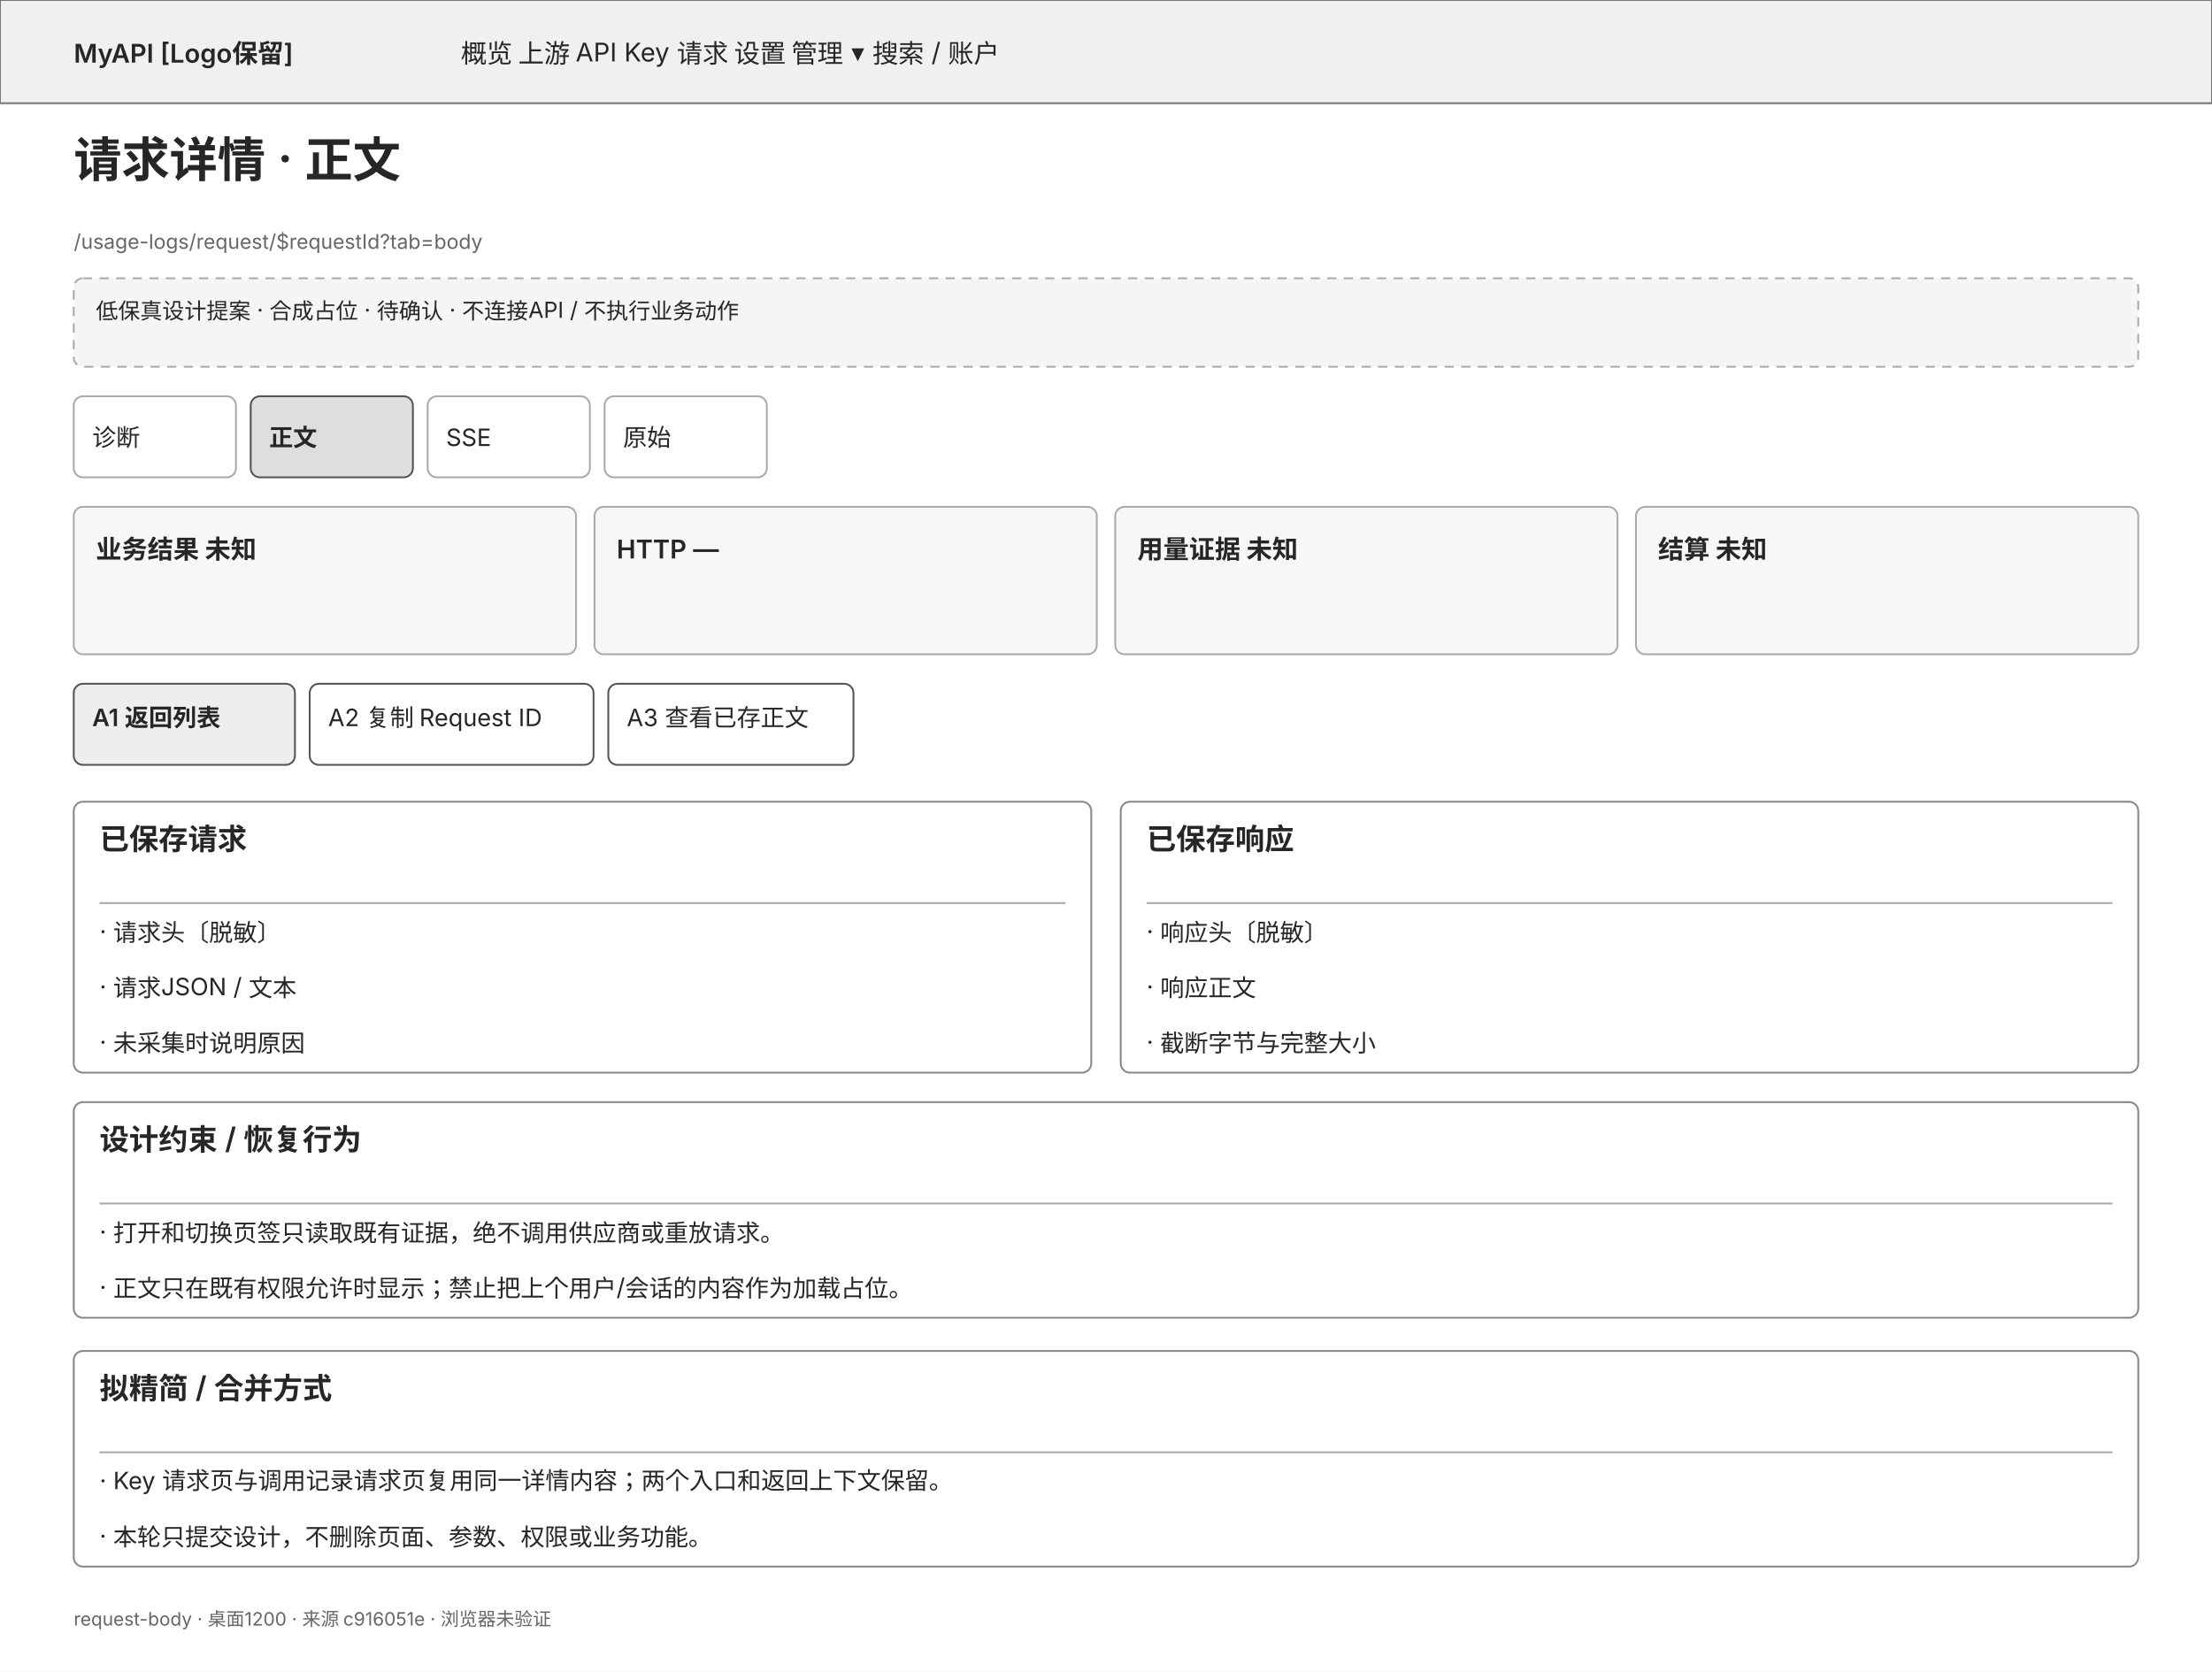
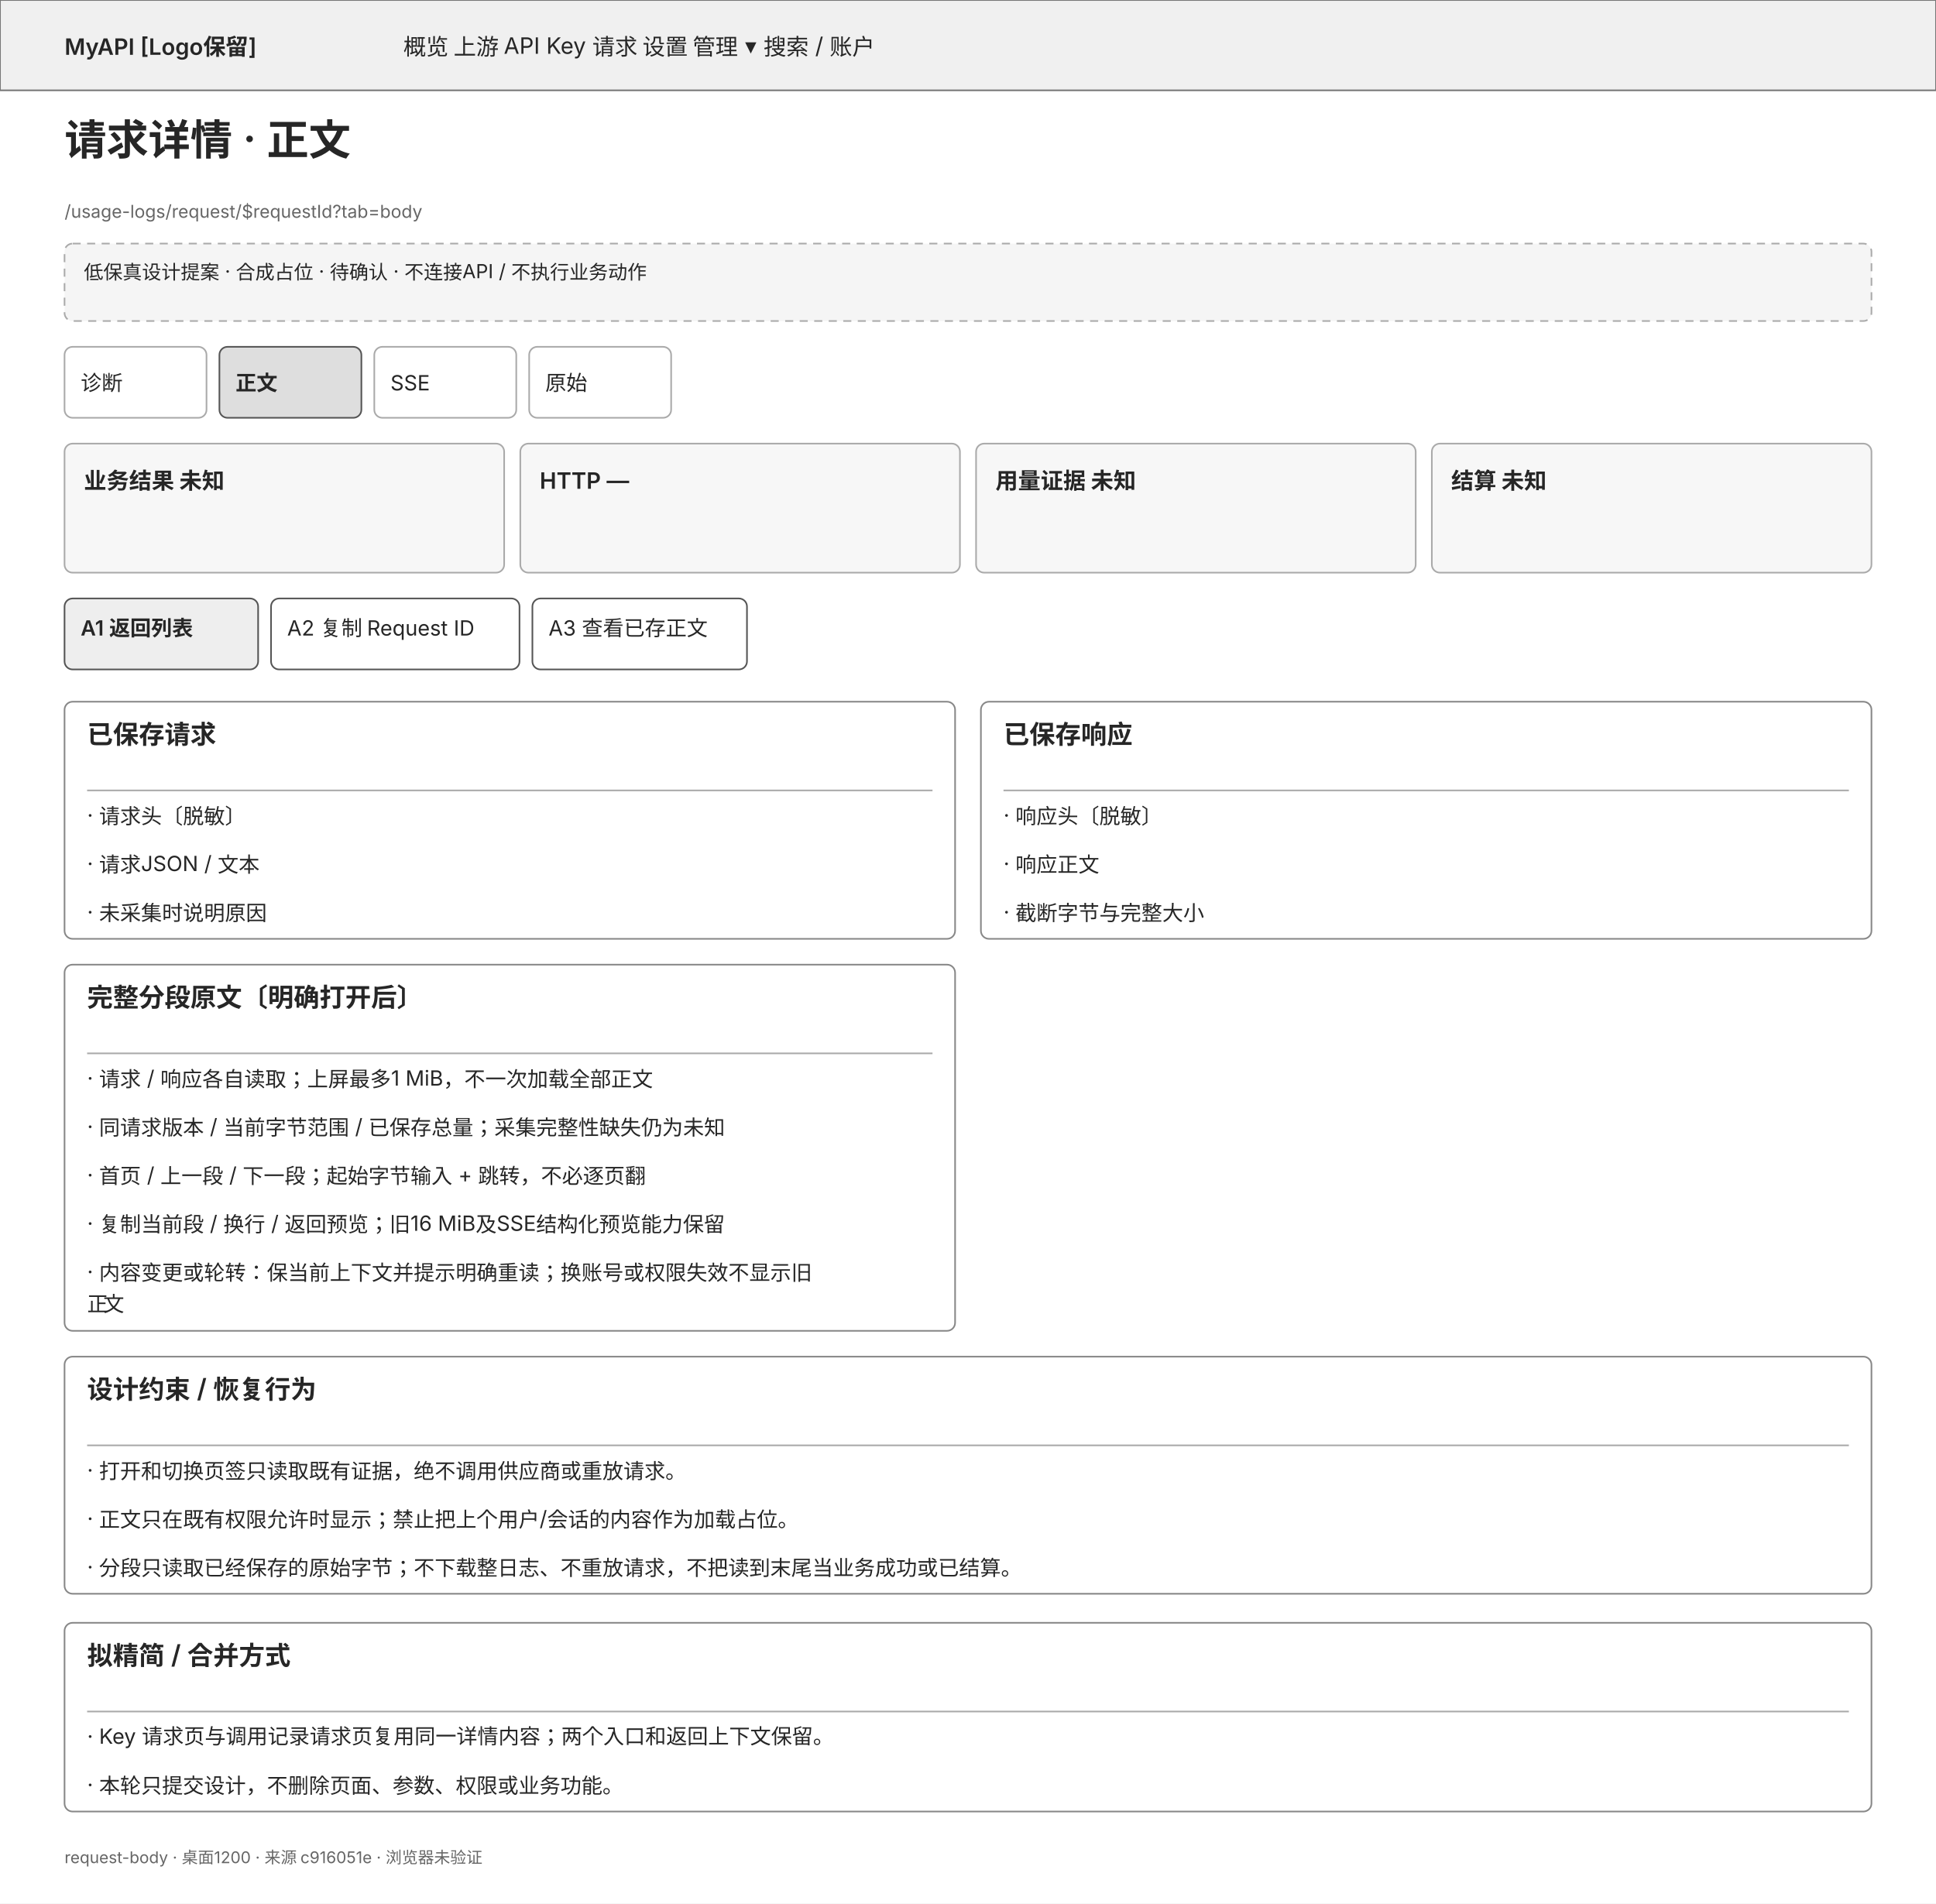
- <svg xmlns="http://www.w3.org/2000/svg" width="1200" height="907" viewBox="0 0 1200 907" role="img" aria-labelledby="title desc">
+ <svg xmlns="http://www.w3.org/2000/svg" width="1200" height="1180" viewBox="0 0 1200 1180" role="img" aria-labelledby="title desc">
  <rect width="100%" height="100%" fill="#ffffff" />
  <g font-family="system-ui, -apple-system, BlinkMacSystemFont, sans-serif">
    <rect x="0" y="0" width="1200" height="56" rx="0" fill="#f0f0f0" stroke="#777777" />
    <text x="40" y="34" font-size="14" font-weight="600" fill="#262626">MyAPI  [Logo保留]</text>
    <text x="250" y="34" font-size="14" font-weight="normal" fill="#262626">概览    上游    API Key    请求    设置    管理 ▾       搜索 / 账户</text>
    <text x="40" y="96" font-size="26" font-weight="600" fill="#262626">请求详情 · 正文</text>
    <text x="40" y="135" font-size="11" font-weight="normal" fill="#666666">/usage-logs/request/$requestId?tab=body</text>
    <rect x="40" y="151" width="1120" height="48" rx="5" fill="#f5f5f5" stroke="#aaaaaa" stroke-dasharray="5 4" />
    <text x="52" y="173" font-size="12" font-weight="normal" fill="#262626">低保真设计提案 · 合成占位 · 待确认 · 不连接API / 不执行业务动作</text>
    <rect x="40" y="215" width="88" height="44" rx="5" fill="#ffffff" stroke="#aaaaaa" />
    <text x="50" y="242" font-size="13" font-weight="normal" fill="#262626">诊断</text>
    <rect x="136" y="215" width="88" height="44" rx="5" fill="#dedede" stroke="#555555" />
    <text x="146" y="242" font-size="13" font-weight="600" fill="#262626">正文</text>
    <rect x="232" y="215" width="88" height="44" rx="5" fill="#ffffff" stroke="#aaaaaa" />
    <text x="242" y="242" font-size="13" font-weight="normal" fill="#262626">SSE</text>
    <rect x="328" y="215" width="88" height="44" rx="5" fill="#ffffff" stroke="#aaaaaa" />
    <text x="338" y="242" font-size="13" font-weight="normal" fill="#262626">原始</text>
    <rect x="40.0" y="275" width="272.5" height="80" rx="5" fill="#f7f7f7" stroke="#aaaaaa" />
    <text x="52.0" y="303" font-size="14" font-weight="600" fill="#262626">业务结果 未知</text>
    <rect x="322.5" y="275" width="272.5" height="80" rx="5" fill="#f7f7f7" stroke="#aaaaaa" />
    <text x="334.5" y="303" font-size="14" font-weight="600" fill="#262626">HTTP —</text>
    <rect x="605.0" y="275" width="272.5" height="80" rx="5" fill="#f7f7f7" stroke="#aaaaaa" />
    <text x="617.0" y="303" font-size="14" font-weight="600" fill="#262626">用量证据 未知</text>
    <rect x="887.5" y="275" width="272.5" height="80" rx="5" fill="#f7f7f7" stroke="#aaaaaa" />
    <text x="899.5" y="303" font-size="14" font-weight="600" fill="#262626">结算 未知</text>
    <rect x="40" y="371" width="120" height="44" rx="5" fill="#eeeeee" stroke="#555555" />
    <text x="50" y="394" font-size="13" font-weight="600" fill="#262626">A1 返回列表</text>
    <rect x="168" y="371" width="154" height="44" rx="5" fill="#ffffff" stroke="#555555" />
    <text x="178" y="394" font-size="13" font-weight="normal" fill="#262626">A2 复制 Request ID</text>
    <rect x="330" y="371" width="133" height="44" rx="5" fill="#ffffff" stroke="#555555" />
    <text x="340" y="394" font-size="13" font-weight="normal" fill="#262626">A3 查看已存正文</text>
    <rect x="40.0" y="435" width="552.0" height="147" rx="5" fill="#ffffff" stroke="#888888" />
    <text x="54.0" y="461" font-size="16" font-weight="600" fill="#262626">已保存请求</text>
    <line x1="54.0" y1="490" x2="578.0" y2="490" stroke="#aaaaaa" />
    <text x="54.0" y="510" font-size="13" font-weight="normal" fill="#262626">· 请求头〔脱敏〕</text>
    <text x="54.0" y="540" font-size="13" font-weight="normal" fill="#262626">· 请求JSON / 文本</text>
    <text x="54.0" y="570" font-size="13" font-weight="normal" fill="#262626">· 未采集时说明原因</text>
    <rect x="608.0" y="435" width="552.0" height="147" rx="5" fill="#ffffff" stroke="#888888" />
    <text x="622.0" y="461" font-size="16" font-weight="600" fill="#262626">已保存响应</text>
    <line x1="622.0" y1="490" x2="1146.0" y2="490" stroke="#aaaaaa" />
    <text x="622.0" y="510" font-size="13" font-weight="normal" fill="#262626">· 响应头〔脱敏〕</text>
    <text x="622.0" y="540" font-size="13" font-weight="normal" fill="#262626">· 响应正文</text>
    <text x="622.0" y="570" font-size="13" font-weight="normal" fill="#262626">· 截断字节与完整大小</text>
-     <rect x="40" y="598" width="1120" height="117" rx="5" fill="#ffffff" stroke="#888888" />
-     <text x="54" y="624" font-size="16" font-weight="600" fill="#262626">设计约束 / 恢复行为</text>
-     <line x1="54" y1="653" x2="1146" y2="653" stroke="#aaaaaa" />
-     <text x="54" y="673" font-size="13" font-weight="normal" fill="#262626">· 打开和切换页签只读取既有证据，绝不调用供应商或重放请求。</text>
-     <text x="54" y="703" font-size="13" font-weight="normal" fill="#262626">· 正文只在既有权限允许时显示；禁止把上个用户/会话的内容作为加载占位。</text>
-     <rect x="40" y="733" width="1120" height="117" rx="5" fill="#ffffff" stroke="#888888" />
-     <text x="54" y="759" font-size="16" font-weight="600" fill="#262626">拟精简 / 合并方式</text>
-     <line x1="54" y1="788" x2="1146" y2="788" stroke="#aaaaaa" />
-     <text x="54" y="808" font-size="13" font-weight="normal" fill="#262626">· Key 请求页与调用记录请求页复用同一详情内容；两个入口和返回上下文保留。</text>
-     <text x="54" y="838" font-size="13" font-weight="normal" fill="#262626">· 本轮只提交设计，不删除页面、参数、权限或业务功能。</text>
-     <text x="40" y="882" font-size="10" font-weight="normal" fill="#666666">request-body · 桌面1200 · 来源 c916051e · 浏览器未验证</text>
+     <rect x="40.0" y="598" width="552.0" height="227" rx="5" fill="#ffffff" stroke="#888888" />
+     <text x="54.0" y="624" font-size="16" font-weight="600" fill="#262626">完整分段原文〔明确打开后〕</text>
+     <line x1="54.0" y1="653" x2="578.0" y2="653" stroke="#aaaaaa" />
+     <text x="54.0" y="673" font-size="13" font-weight="normal" fill="#262626">· 请求 / 响应各自读取；上屏最多1 MiB，不一次加载全部正文</text>
+     <text x="54.0" y="703" font-size="13" font-weight="normal" fill="#262626">· 同请求版本 / 当前字节范围 / 已保存总量；采集完整性缺失仍为未知</text>
+     <text x="54.0" y="733" font-size="13" font-weight="normal" fill="#262626">· 首页 / 上一段 / 下一段；起始字节输入 + 跳转，不必逐页翻</text>
+     <text x="54.0" y="763" font-size="13" font-weight="normal" fill="#262626">· 复制当前段 / 换行 / 返回预览；旧16 MiB及SSE结构化预览能力保留</text>
+     <text x="54.0" y="793" font-size="13" font-weight="normal" fill="#262626">· 内容变更或轮转：保当前上下文并提示明确重读；换账号或权限失效不显示旧</text>
+     <text x="54.0" y="813" font-size="13" font-weight="normal" fill="#262626">正</text>
+     <text x="64.0" y="813" font-size="13" font-weight="normal" fill="#262626">文</text>
+     <rect x="40" y="841" width="1120" height="147" rx="5" fill="#ffffff" stroke="#888888" />
+     <text x="54" y="867" font-size="16" font-weight="600" fill="#262626">设计约束 / 恢复行为</text>
+     <line x1="54" y1="896" x2="1146" y2="896" stroke="#aaaaaa" />
+     <text x="54" y="916" font-size="13" font-weight="normal" fill="#262626">· 打开和切换页签只读取既有证据，绝不调用供应商或重放请求。</text>
+     <text x="54" y="946" font-size="13" font-weight="normal" fill="#262626">· 正文只在既有权限允许时显示；禁止把上个用户/会话的内容作为加载占位。</text>
+     <text x="54" y="976" font-size="13" font-weight="normal" fill="#262626">· 分段只读取已经保存的原始字节；不下载整日志、不重放请求，不把读到末尾当业务成功或已结算。</text>
+     <rect x="40" y="1006" width="1120" height="117" rx="5" fill="#ffffff" stroke="#888888" />
+     <text x="54" y="1032" font-size="16" font-weight="600" fill="#262626">拟精简 / 合并方式</text>
+     <line x1="54" y1="1061" x2="1146" y2="1061" stroke="#aaaaaa" />
+     <text x="54" y="1081" font-size="13" font-weight="normal" fill="#262626">· Key 请求页与调用记录请求页复用同一详情内容；两个入口和返回上下文保留。</text>
+     <text x="54" y="1111" font-size="13" font-weight="normal" fill="#262626">· 本轮只提交设计，不删除页面、参数、权限或业务功能。</text>
+     <text x="40" y="1155" font-size="10" font-weight="normal" fill="#666666">request-body · 桌面1200 · 来源 c916051e · 浏览器未验证</text>
  </g>
</svg>
